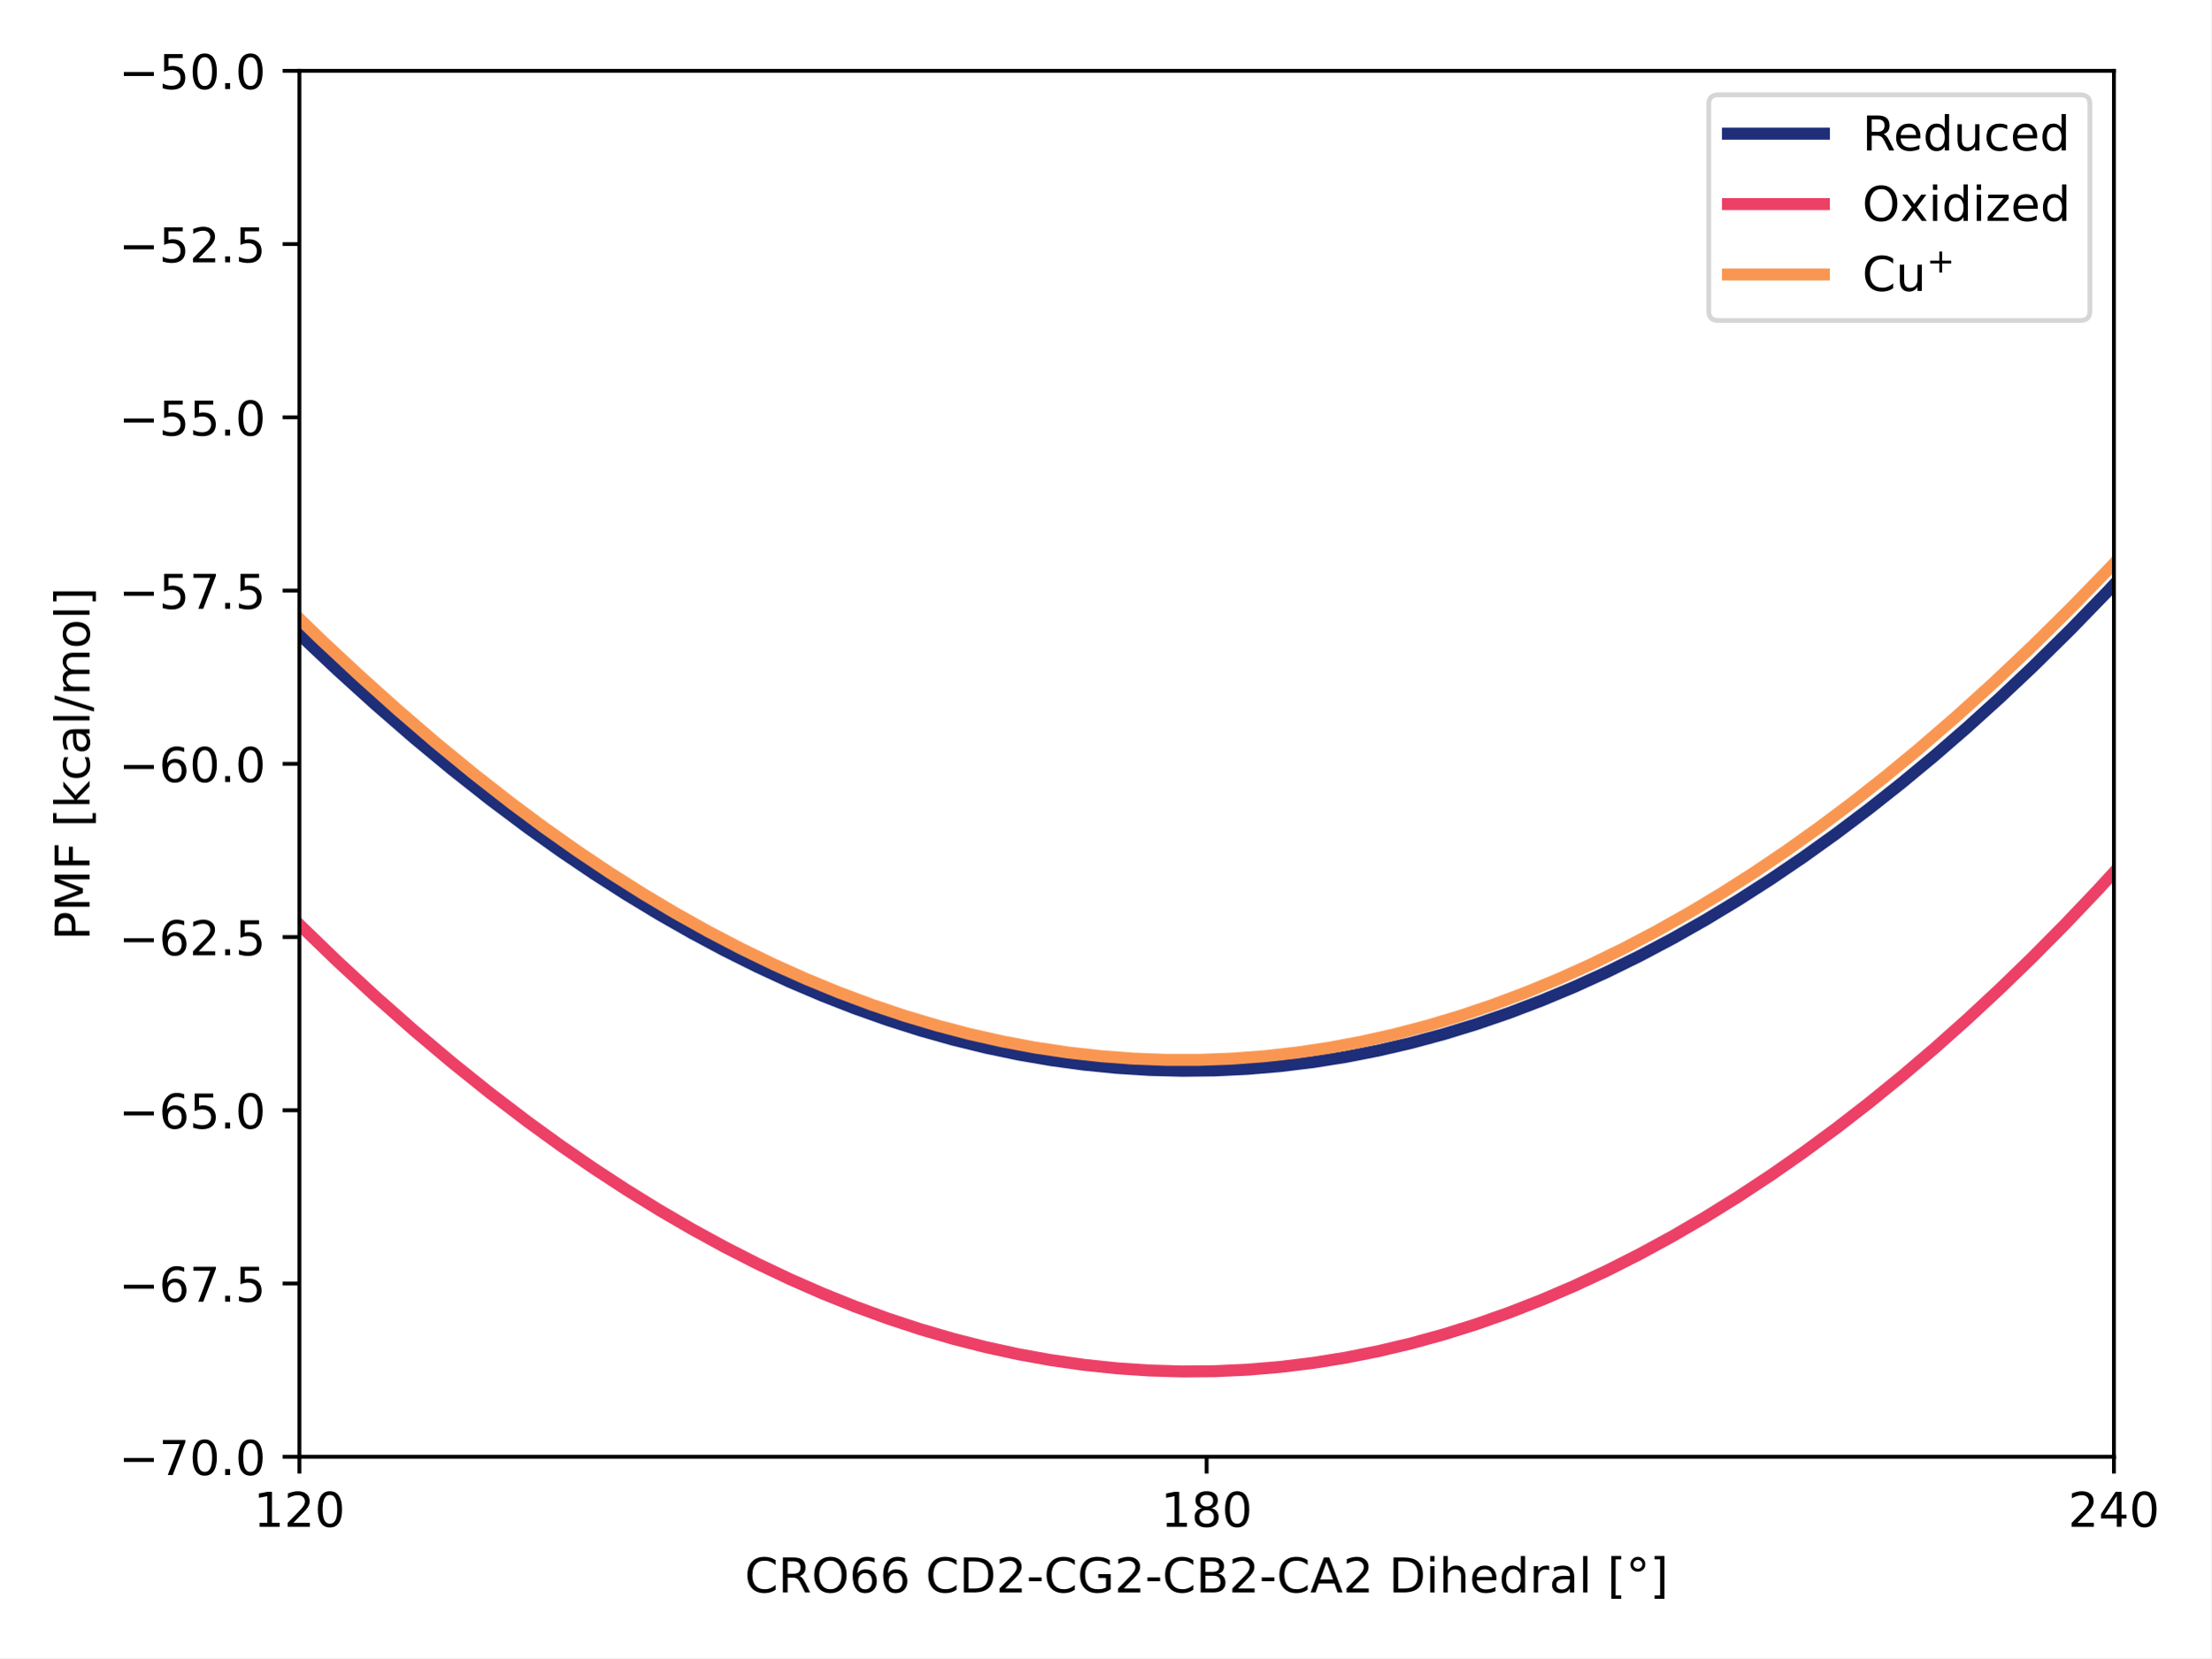
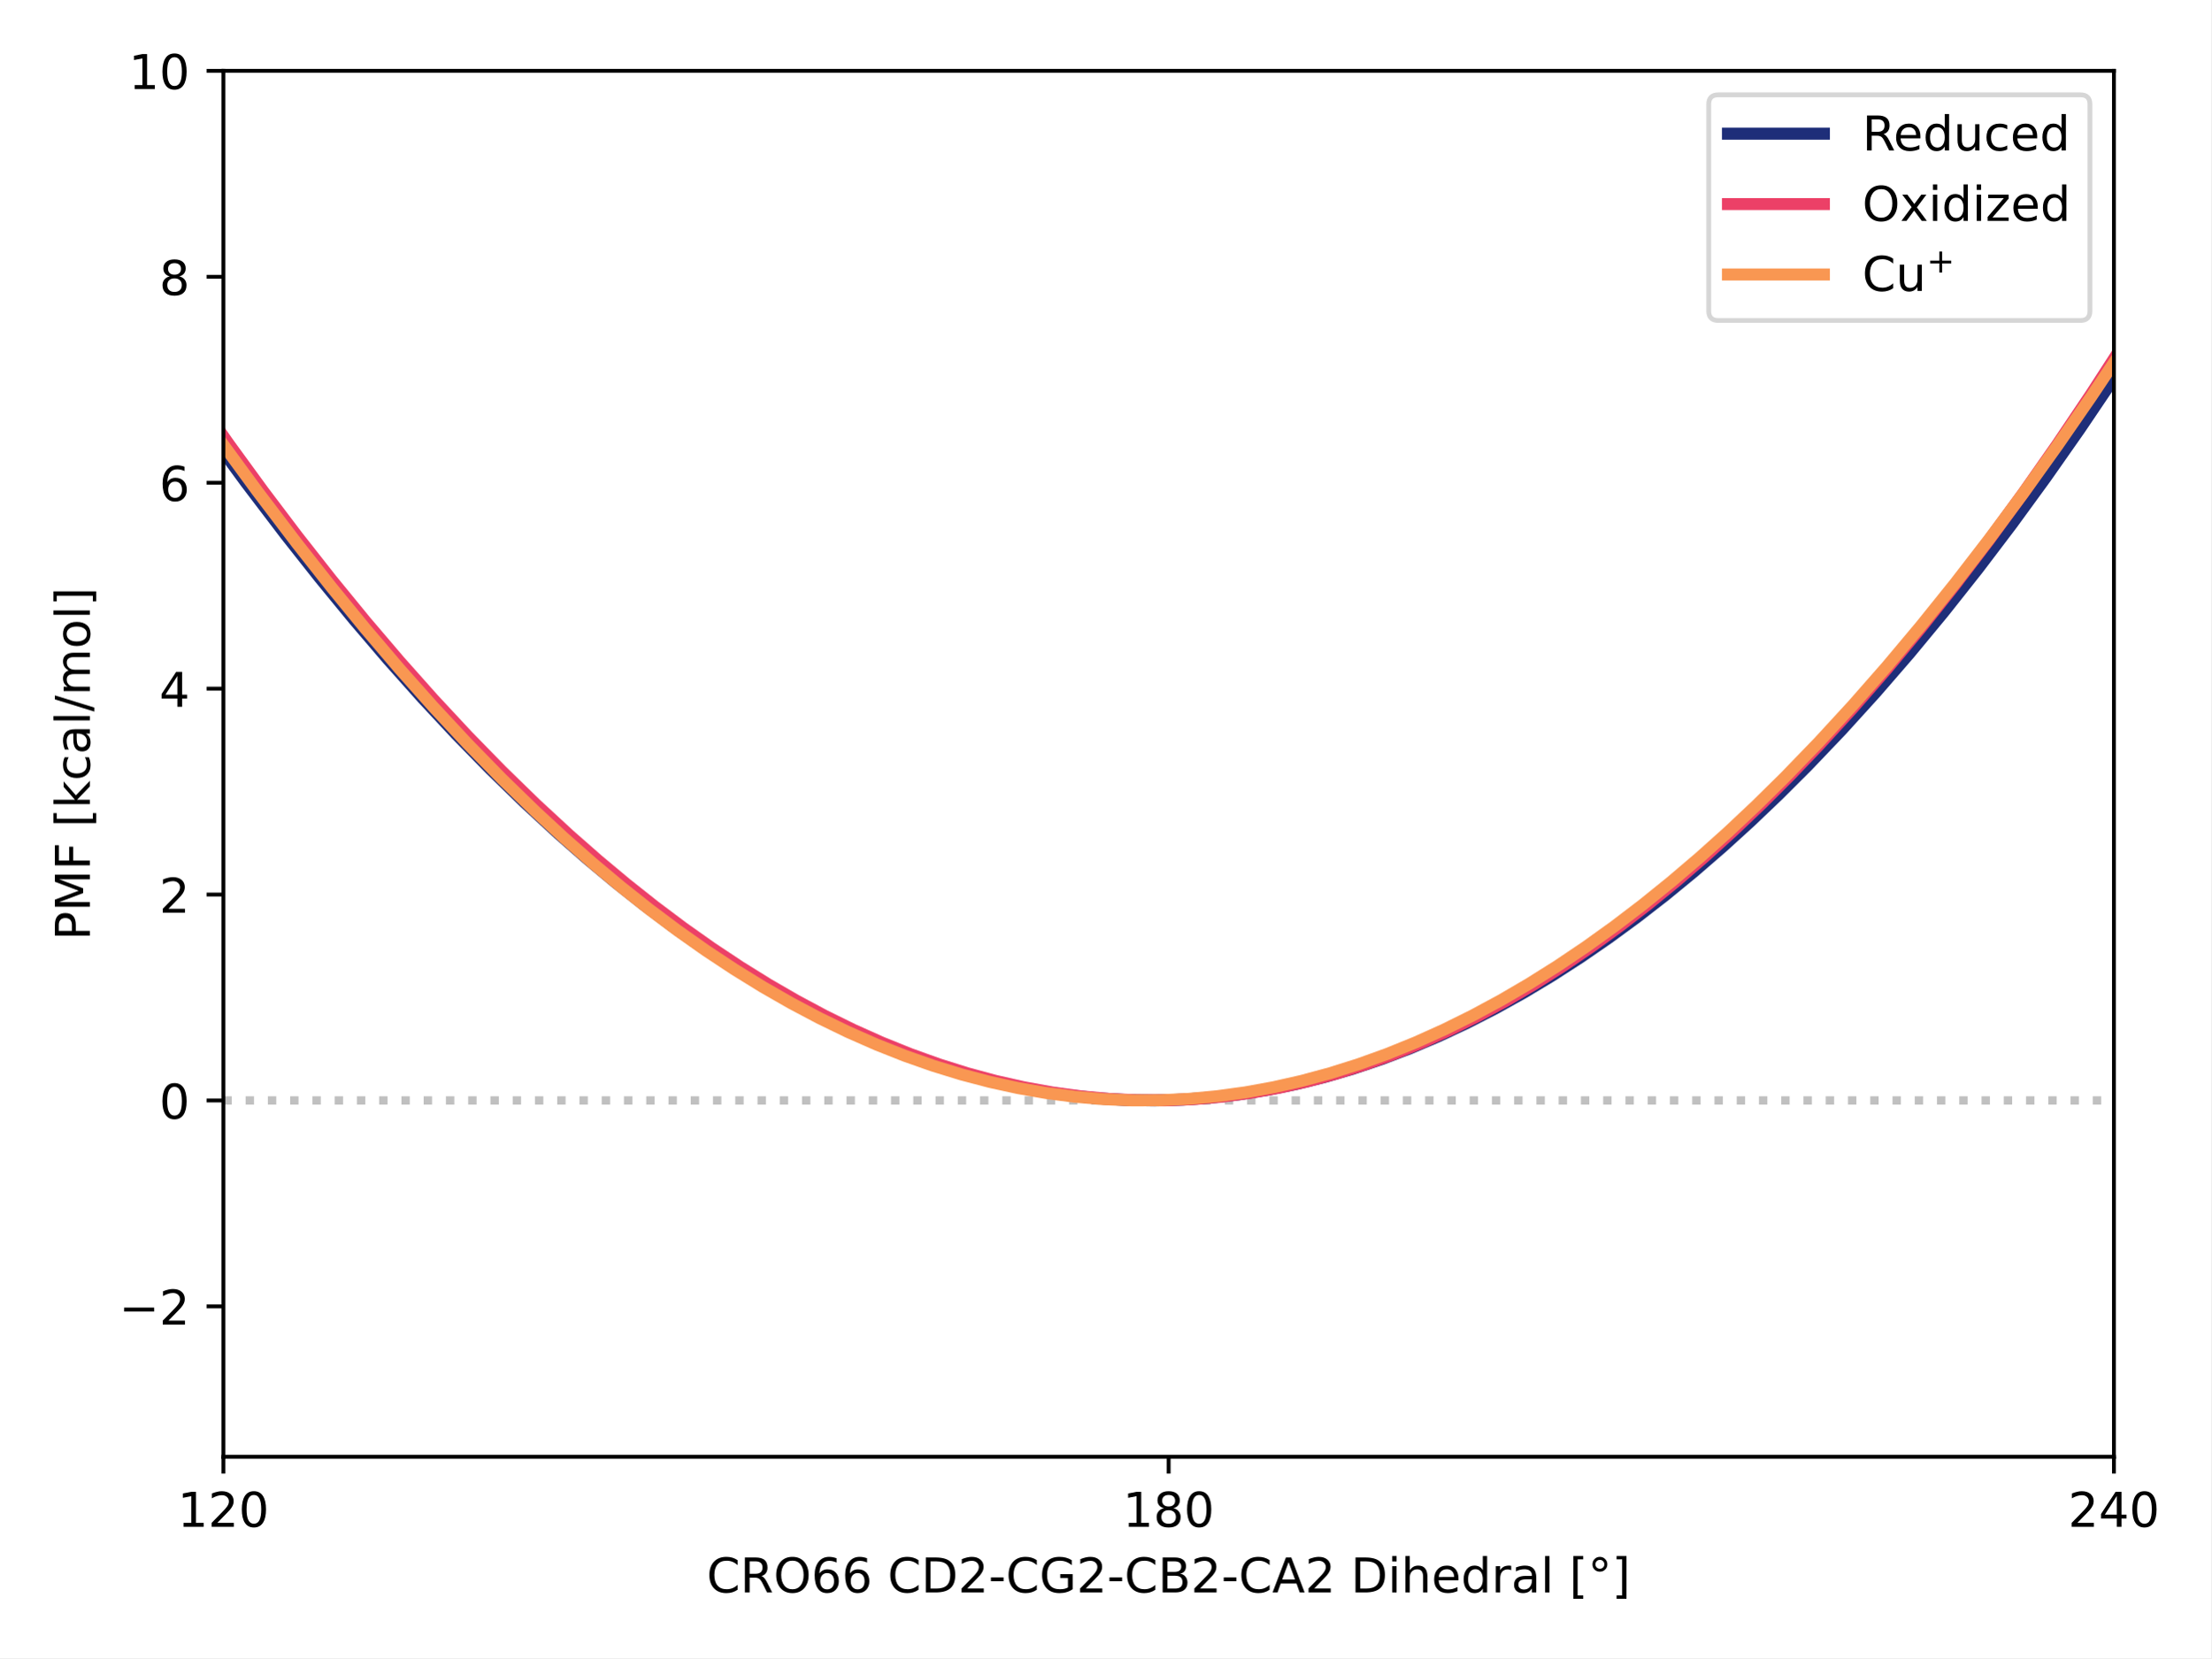
<svg xmlns="http://www.w3.org/2000/svg" xmlns:xlink="http://www.w3.org/1999/xlink" width="460.8pt" height="345.6pt" viewBox="0 0 460.8 345.6" version="1.1">
  <defs>
    <style type="text/css">*{stroke-linejoin: round; stroke-linecap: butt}</style>
  </defs>
  <g id="figure_1">
    <g id="patch_1">
      <path d="M 0 345.6  L 460.8 345.6  L 460.8 0  L 0 0  z " style="fill: #ffffff" />
    </g>
    <g id="axes_1">
      <g id="patch_2">
-         <path d="M 62.39 303.64  L 440.55 303.64  L 440.55 14.76  L 62.39 14.76  z " style="fill: #ffffff" />
+         <path d="M 46.55 303.64  L 440.55 303.64  L 440.55 14.76  L 46.55 14.76  z " style="fill: #ffffff" />
      </g>
      <g id="line2d_1">
-         <path clip-path="url(#pc864b06f9b)" style="fill: none; stroke-dasharray: 1.75,2.888; stroke-dashoffset: 0; stroke: #c0c0c0; stroke-width: 1.75" />
+         <path d="M 46.55 229.369  L 440.55 229.369  " clip-path="url(#p205fca876e)" style="fill: none; stroke-dasharray: 1.75,2.888; stroke-dashoffset: 0; stroke: #c0c0c0; stroke-width: 1.75" />
      </g>
      <g id="line2d_2">
-         <path d="M -1 63.471  L 7.88 74.029  L 16.965 84.497  L 26.05 94.655  L 35.135 104.514  L 44.22 114.068  L 53.305 123.305  L 62.39 132.204  L 70.339 139.695  L 78.289 146.898  L 86.238 153.801  L 94.187 160.396  L 102.137 166.675  L 110.086 172.634  L 116.9 177.484  L 123.713 182.094  L 130.527 186.463  L 137.341 190.59  L 144.154 194.473  L 150.968 198.112  L 157.782 201.507  L 164.595 204.657  L 171.409 207.561  L 178.223 210.219  L 185.036 212.631  L 191.85 214.796  L 198.664 216.714  L 205.478 218.384  L 212.291 219.806  L 219.105 220.98  L 225.919 221.905  L 232.732 222.581  L 239.546 223.007  L 246.36 223.183  L 253.173 223.109  L 259.987 222.785  L 266.801 222.209  L 273.615 221.382  L 280.428 220.304  L 287.242 218.973  L 294.056 217.391  L 300.869 215.555  L 307.683 213.467  L 314.497 211.127  L 321.31 208.533  L 328.124 205.686  L 334.938 202.585  L 341.751 199.232  L 348.565 195.624  L 355.379 191.762  L 362.193 187.647  L 369.006 183.277  L 375.82 178.652  L 382.634 173.772  L 389.447 168.636  L 396.261 163.244  L 403.075 157.595  L 409.888 151.687  L 416.702 145.521  L 423.516 139.093  L 431.465 131.264  L 439.414 123.077  L 447.364 114.529  L 455.313 105.618  L 461.8 98.074  L 461.8 98.074  " clip-path="url(#pc864b06f9b)" style="fill: none; stroke: #1e2e79; stroke-width: 2.5; stroke-linecap: square" />
+         <path d="M -1 22.941  L 7.505 36.533  L 16.97 51.235  L 26.436 65.489  L 34.718 77.577  L 43 89.287  L 51.283 100.596  L 59.565 111.484  L 66.664 120.468  L 73.763 129.12  L 80.862 137.433  L 87.961 145.401  L 95.061 153.02  L 102.16 160.285  L 109.259 167.194  L 116.358 173.745  L 122.274 178.93  L 128.19 183.864  L 134.106 188.546  L 140.021 192.977  L 145.937 197.155  L 151.853 201.08  L 157.769 204.752  L 163.685 208.17  L 169.601 211.334  L 175.517 214.244  L 181.433 216.899  L 187.349 219.299  L 193.265 221.444  L 199.181 223.333  L 205.097 224.965  L 211.012 226.342  L 216.928 227.462  L 222.844 228.324  L 228.76 228.929  L 234.676 229.277  L 240.592 229.366  L 246.508 229.197  L 252.424 228.769  L 258.34 228.082  L 264.256 227.136  L 270.172 225.931  L 276.088 224.465  L 282.003 222.74  L 287.919 220.754  L 293.835 218.508  L 299.751 216.001  L 305.667 213.234  L 311.583 210.205  L 317.499 206.915  L 323.415 203.364  L 329.331 199.551  L 335.247 195.477  L 341.163 191.141  L 347.079 186.543  L 352.994 181.683  L 358.91 176.561  L 364.826 171.176  L 370.742 165.529  L 376.658 159.619  L 383.757 152.178  L 390.856 144.357  L 397.955 136.155  L 405.055 127.569  L 412.154 118.6  L 419.253 109.244  L 426.352 99.5  L 433.451 89.367  L 440.55 78.842  L 447.649 67.922  L 454.748 56.607  L 461.8 44.971  L 461.8 44.971  " clip-path="url(#p205fca876e)" style="fill: none; stroke: #1e2e79; stroke-width: 2.5; stroke-linecap: square" />
      </g>
      <g id="line2d_3">
-         <path d="M -1 119.267  L 6.745 129.492  L 14.694 139.603  L 22.643 149.337  L 30.593 158.705  L 38.542 167.719  L 46.491 176.387  L 54.441 184.717  L 62.39 192.715  L 70.339 200.387  L 78.289 207.734  L 86.238 214.758  L 94.187 221.46  L 102.137 227.841  L 110.086 233.898  L 116.9 238.831  L 123.713 243.526  L 130.527 247.98  L 137.341 252.193  L 144.154 256.164  L 150.968 259.891  L 157.782 263.373  L 164.595 266.609  L 171.409 269.598  L 178.223 272.338  L 185.036 274.829  L 191.85 277.07  L 198.664 279.059  L 205.478 280.795  L 212.291 282.278  L 219.105 283.507  L 225.919 284.48  L 232.732 285.197  L 239.546 285.657  L 246.36 285.86  L 253.173 285.804  L 259.987 285.49  L 266.801 284.916  L 273.615 284.082  L 280.428 282.988  L 287.242 281.633  L 294.056 280.017  L 300.869 278.14  L 307.683 276.001  L 314.497 273.6  L 321.31 270.938  L 328.124 268.013  L 334.938 264.828  L 341.751 261.38  L 348.565 257.671  L 355.379 253.701  L 362.193 249.469  L 369.006 244.976  L 375.82 240.222  L 382.634 235.207  L 389.447 229.93  L 396.261 224.39  L 403.075 218.586  L 409.888 212.517  L 416.702 206.181  L 423.516 199.575  L 430.329 192.697  L 437.143 185.542  L 443.957 178.107  L 450.771 170.388  L 458.72 161.017  L 461.8 157.277  L 461.8 157.277  " clip-path="url(#pc864b06f9b)" style="fill: none; stroke: #ec4067; stroke-width: 2.5; stroke-linecap: square" />
+         <path d="M -1 15.843  L 5.139 26.51  L 12.238 38.474  L 19.337 50.049  L 26.436 61.244  L 33.535 72.067  L 40.634 82.524  L 47.733 92.62  L 54.832 102.36  L 61.931 111.746  L 69.03 120.78  L 76.13 129.462  L 83.229 137.793  L 90.328 145.771  L 97.427 153.397  L 104.526 160.668  L 111.625 167.584  L 118.724 174.143  L 124.64 179.334  L 130.556 184.275  L 136.472 188.966  L 142.388 193.403  L 148.304 197.588  L 154.22 201.518  L 160.136 205.194  L 166.052 208.613  L 171.967 211.774  L 177.883 214.678  L 183.799 217.323  L 189.715 219.707  L 195.631 221.831  L 201.547 223.694  L 207.463 225.294  L 213.379 226.63  L 219.295 227.703  L 225.211 228.512  L 231.127 229.055  L 237.042 229.332  L 242.958 229.344  L 248.874 229.088  L 254.79 228.565  L 260.706 227.774  L 266.622 226.714  L 272.538 225.387  L 278.454 223.79  L 284.37 221.924  L 290.286 219.788  L 296.202 217.383  L 302.118 214.707  L 308.033 211.762  L 313.949 208.547  L 319.865 205.061  L 325.781 201.305  L 331.697 197.28  L 337.613 192.984  L 343.529 188.419  L 349.445 183.583  L 355.361 178.479  L 361.277 173.105  L 367.193 167.461  L 373.109 161.548  L 379.024 155.365  L 386.124 147.589  L 393.223 139.423  L 400.322 130.865  L 407.421 121.914  L 414.52 112.566  L 421.619 102.818  L 428.718 92.666  L 435.817 82.104  L 442.916 71.127  L 450.015 59.729  L 457.115 47.903  L 461.8 39.859  L 461.8 39.859  " clip-path="url(#p205fca876e)" style="fill: none; stroke: #ec4067; stroke-width: 2.5; stroke-linecap: square" />
      </g>
      <g id="matplotlib.axis_1">
        <g id="xtick_1">
          <g id="line2d_4">
            <defs>
-               <path id="m2c29f597a1" d="M 0 0  L 0 3.5  " style="stroke: #000000; stroke-width: 0.8" />
-             </defs>
-             <g>
-               <use xlink:href="#m2c29f597a1" x="62.39" y="303.64" style="stroke: #000000; stroke-width: 0.8" />
+               <path id="mb0e6f9744f" d="M 0 0  L 0 3.5  " style="stroke: #000000; stroke-width: 0.8" />
+             </defs>
+             <g>
+               <use xlink:href="#mb0e6f9744f" x="46.55" y="303.64" style="stroke: #000000; stroke-width: 0.8" />
            </g>
          </g>
          <g id="text_1">
-             <g transform="translate(52.84625 318.2384) scale(0.1 -0.1)">
+             <g transform="translate(37.00625 318.2384) scale(0.1 -0.1)">
              <defs>
                <path id="DejaVuSans-31" d="M 794 531  L 1825 531  L 1825 4091  L 703 3866  L 703 4441  L 1819 4666  L 2450 4666  L 2450 531  L 3481 531  L 3481 0  L 794 0  L 794 531  z " transform="scale(0.015625)" />
                <path id="DejaVuSans-32" d="M 1228 531  L 3431 531  L 3431 0  L 469 0  L 469 531  Q 828 903 1448 1529  Q 2069 2156 2228 2338  Q 2531 2678 2651 2914  Q 2772 3150 2772 3378  Q 2772 3750 2511 3984  Q 2250 4219 1831 4219  Q 1534 4219 1204 4116  Q 875 4013 500 3803  L 500 4441  Q 881 4594 1212 4672  Q 1544 4750 1819 4750  Q 2544 4750 2975 4387  Q 3406 4025 3406 3419  Q 3406 3131 3298 2873  Q 3191 2616 2906 2266  Q 2828 2175 2409 1742  Q 1991 1309 1228 531  z " transform="scale(0.015625)" />
                <path id="DejaVuSans-30" d="M 2034 4250  Q 1547 4250 1301 3770  Q 1056 3291 1056 2328  Q 1056 1369 1301 889  Q 1547 409 2034 409  Q 2525 409 2770 889  Q 3016 1369 3016 2328  Q 3016 3291 2770 3770  Q 2525 4250 2034 4250  z M 2034 4750  Q 2819 4750 3233 4129  Q 3647 3509 3647 2328  Q 3647 1150 3233 529  Q 2819 -91 2034 -91  Q 1250 -91 836 529  Q 422 1150 422 2328  Q 422 3509 836 4129  Q 1250 4750 2034 4750  z " transform="scale(0.015625)" />
              </defs>
              <use xlink:href="#DejaVuSans-31" />
              <use xlink:href="#DejaVuSans-32" x="63.623" />
              <use xlink:href="#DejaVuSans-30" x="127.246" />
            </g>
          </g>
        </g>
        <g id="xtick_2">
          <g id="line2d_5">
            <g>
-               <use xlink:href="#m2c29f597a1" x="251.47" y="303.64" style="stroke: #000000; stroke-width: 0.8" />
+               <use xlink:href="#mb0e6f9744f" x="243.55" y="303.64" style="stroke: #000000; stroke-width: 0.8" />
            </g>
          </g>
          <g id="text_2">
-             <g transform="translate(241.9263 318.2384) scale(0.1 -0.1)">
+             <g transform="translate(234.0062 318.2384) scale(0.1 -0.1)">
              <defs>
                <path id="DejaVuSans-38" d="M 2034 2216  Q 1584 2216 1326 1975  Q 1069 1734 1069 1313  Q 1069 891 1326 650  Q 1584 409 2034 409  Q 2484 409 2743 651  Q 3003 894 3003 1313  Q 3003 1734 2745 1975  Q 2488 2216 2034 2216  z M 1403 2484  Q 997 2584 770 2862  Q 544 3141 544 3541  Q 544 4100 942 4425  Q 1341 4750 2034 4750  Q 2731 4750 3128 4425  Q 3525 4100 3525 3541  Q 3525 3141 3298 2862  Q 3072 2584 2669 2484  Q 3125 2378 3379 2068  Q 3634 1759 3634 1313  Q 3634 634 3220 271  Q 2806 -91 2034 -91  Q 1263 -91 848 271  Q 434 634 434 1313  Q 434 1759 690 2068  Q 947 2378 1403 2484  z M 1172 3481  Q 1172 3119 1398 2916  Q 1625 2713 2034 2713  Q 2441 2713 2670 2916  Q 2900 3119 2900 3481  Q 2900 3844 2670 4047  Q 2441 4250 2034 4250  Q 1625 4250 1398 4047  Q 1172 3844 1172 3481  z " transform="scale(0.015625)" />
              </defs>
              <use xlink:href="#DejaVuSans-31" />
              <use xlink:href="#DejaVuSans-38" x="63.623" />
              <use xlink:href="#DejaVuSans-30" x="127.246" />
            </g>
          </g>
        </g>
        <g id="xtick_3">
          <g id="line2d_6">
            <g>
-               <use xlink:href="#m2c29f597a1" x="440.55" y="303.64" style="stroke: #000000; stroke-width: 0.8" />
+               <use xlink:href="#mb0e6f9744f" x="440.55" y="303.64" style="stroke: #000000; stroke-width: 0.8" />
            </g>
          </g>
          <g id="text_3">
            <g transform="translate(431.0063 318.2384) scale(0.1 -0.1)">
              <defs>
                <path id="DejaVuSans-34" d="M 2419 4116  L 825 1625  L 2419 1625  L 2419 4116  z M 2253 4666  L 3047 4666  L 3047 1625  L 3713 1625  L 3713 1100  L 3047 1100  L 3047 0  L 2419 0  L 2419 1100  L 313 1100  L 313 1709  L 2253 4666  z " transform="scale(0.015625)" />
              </defs>
              <use xlink:href="#DejaVuSans-32" />
              <use xlink:href="#DejaVuSans-34" x="63.623" />
              <use xlink:href="#DejaVuSans-30" x="127.246" />
            </g>
          </g>
        </g>
        <g id="text_4">
-           <g transform="translate(155.1927 331.9166) scale(0.1 -0.1)">
+           <g transform="translate(147.2727 331.9166) scale(0.1 -0.1)">
            <defs>
              <path id="DejaVuSans-43" d="M 4122 4306  L 4122 3641  Q 3803 3938 3442 4084  Q 3081 4231 2675 4231  Q 1875 4231 1450 3742  Q 1025 3253 1025 2328  Q 1025 1406 1450 917  Q 1875 428 2675 428  Q 3081 428 3442 575  Q 3803 722 4122 1019  L 4122 359  Q 3791 134 3420 21  Q 3050 -91 2638 -91  Q 1578 -91 968 557  Q 359 1206 359 2328  Q 359 3453 968 4101  Q 1578 4750 2638 4750  Q 3056 4750 3426 4639  Q 3797 4528 4122 4306  z " transform="scale(0.015625)" />
              <path id="DejaVuSans-52" d="M 2841 2188  Q 3044 2119 3236 1894  Q 3428 1669 3622 1275  L 4263 0  L 3584 0  L 2988 1197  Q 2756 1666 2539 1819  Q 2322 1972 1947 1972  L 1259 1972  L 1259 0  L 628 0  L 628 4666  L 2053 4666  Q 2853 4666 3247 4331  Q 3641 3997 3641 3322  Q 3641 2881 3436 2590  Q 3231 2300 2841 2188  z M 1259 4147  L 1259 2491  L 2053 2491  Q 2509 2491 2742 2702  Q 2975 2913 2975 3322  Q 2975 3731 2742 3939  Q 2509 4147 2053 4147  L 1259 4147  z " transform="scale(0.015625)" />
              <path id="DejaVuSans-4f" d="M 2522 4238  Q 1834 4238 1429 3725  Q 1025 3213 1025 2328  Q 1025 1447 1429 934  Q 1834 422 2522 422  Q 3209 422 3611 934  Q 4013 1447 4013 2328  Q 4013 3213 3611 3725  Q 3209 4238 2522 4238  z M 2522 4750  Q 3503 4750 4090 4092  Q 4678 3434 4678 2328  Q 4678 1225 4090 567  Q 3503 -91 2522 -91  Q 1538 -91 948 565  Q 359 1222 359 2328  Q 359 3434 948 4092  Q 1538 4750 2522 4750  z " transform="scale(0.015625)" />
              <path id="DejaVuSans-36" d="M 2113 2584  Q 1688 2584 1439 2293  Q 1191 2003 1191 1497  Q 1191 994 1439 701  Q 1688 409 2113 409  Q 2538 409 2786 701  Q 3034 994 3034 1497  Q 3034 2003 2786 2293  Q 2538 2584 2113 2584  z M 3366 4563  L 3366 3988  Q 3128 4100 2886 4159  Q 2644 4219 2406 4219  Q 1781 4219 1451 3797  Q 1122 3375 1075 2522  Q 1259 2794 1537 2939  Q 1816 3084 2150 3084  Q 2853 3084 3261 2657  Q 3669 2231 3669 1497  Q 3669 778 3244 343  Q 2819 -91 2113 -91  Q 1303 -91 875 529  Q 447 1150 447 2328  Q 447 3434 972 4092  Q 1497 4750 2381 4750  Q 2619 4750 2861 4703  Q 3103 4656 3366 4563  z " transform="scale(0.015625)" />
              <path id="DejaVuSans-20" transform="scale(0.015625)" />
              <path id="DejaVuSans-44" d="M 1259 4147  L 1259 519  L 2022 519  Q 2988 519 3436 956  Q 3884 1394 3884 2338  Q 3884 3275 3436 3711  Q 2988 4147 2022 4147  L 1259 4147  z M 628 4666  L 1925 4666  Q 3281 4666 3915 4102  Q 4550 3538 4550 2338  Q 4550 1131 3912 565  Q 3275 0 1925 0  L 628 0  L 628 4666  z " transform="scale(0.015625)" />
              <path id="DejaVuSans-2d" d="M 313 2009  L 1997 2009  L 1997 1497  L 313 1497  L 313 2009  z " transform="scale(0.015625)" />
              <path id="DejaVuSans-47" d="M 3809 666  L 3809 1919  L 2778 1919  L 2778 2438  L 4434 2438  L 4434 434  Q 4069 175 3628 42  Q 3188 -91 2688 -91  Q 1594 -91 976 548  Q 359 1188 359 2328  Q 359 3472 976 4111  Q 1594 4750 2688 4750  Q 3144 4750 3555 4637  Q 3966 4525 4313 4306  L 4313 3634  Q 3963 3931 3569 4081  Q 3175 4231 2741 4231  Q 1884 4231 1454 3753  Q 1025 3275 1025 2328  Q 1025 1384 1454 906  Q 1884 428 2741 428  Q 3075 428 3337 486  Q 3600 544 3809 666  z " transform="scale(0.015625)" />
              <path id="DejaVuSans-42" d="M 1259 2228  L 1259 519  L 2272 519  Q 2781 519 3026 730  Q 3272 941 3272 1375  Q 3272 1813 3026 2020  Q 2781 2228 2272 2228  L 1259 2228  z M 1259 4147  L 1259 2741  L 2194 2741  Q 2656 2741 2882 2914  Q 3109 3088 3109 3444  Q 3109 3797 2882 3972  Q 2656 4147 2194 4147  L 1259 4147  z M 628 4666  L 2241 4666  Q 2963 4666 3353 4366  Q 3744 4066 3744 3513  Q 3744 3084 3544 2831  Q 3344 2578 2956 2516  Q 3422 2416 3680 2098  Q 3938 1781 3938 1306  Q 3938 681 3513 340  Q 3088 0 2303 0  L 628 0  L 628 4666  z " transform="scale(0.015625)" />
              <path id="DejaVuSans-41" d="M 2188 4044  L 1331 1722  L 3047 1722  L 2188 4044  z M 1831 4666  L 2547 4666  L 4325 0  L 3669 0  L 3244 1197  L 1141 1197  L 716 0  L 50 0  L 1831 4666  z " transform="scale(0.015625)" />
              <path id="DejaVuSans-69" d="M 603 3500  L 1178 3500  L 1178 0  L 603 0  L 603 3500  z M 603 4863  L 1178 4863  L 1178 4134  L 603 4134  L 603 4863  z " transform="scale(0.015625)" />
              <path id="DejaVuSans-68" d="M 3513 2113  L 3513 0  L 2938 0  L 2938 2094  Q 2938 2591 2744 2837  Q 2550 3084 2163 3084  Q 1697 3084 1428 2787  Q 1159 2491 1159 1978  L 1159 0  L 581 0  L 581 4863  L 1159 4863  L 1159 2956  Q 1366 3272 1645 3428  Q 1925 3584 2291 3584  Q 2894 3584 3203 3211  Q 3513 2838 3513 2113  z " transform="scale(0.015625)" />
              <path id="DejaVuSans-65" d="M 3597 1894  L 3597 1613  L 953 1613  Q 991 1019 1311 708  Q 1631 397 2203 397  Q 2534 397 2845 478  Q 3156 559 3463 722  L 3463 178  Q 3153 47 2828 -22  Q 2503 -91 2169 -91  Q 1331 -91 842 396  Q 353 884 353 1716  Q 353 2575 817 3079  Q 1281 3584 2069 3584  Q 2775 3584 3186 3129  Q 3597 2675 3597 1894  z M 3022 2063  Q 3016 2534 2758 2815  Q 2500 3097 2075 3097  Q 1594 3097 1305 2825  Q 1016 2553 972 2059  L 3022 2063  z " transform="scale(0.015625)" />
              <path id="DejaVuSans-64" d="M 2906 2969  L 2906 4863  L 3481 4863  L 3481 0  L 2906 0  L 2906 525  Q 2725 213 2448 61  Q 2172 -91 1784 -91  Q 1150 -91 751 415  Q 353 922 353 1747  Q 353 2572 751 3078  Q 1150 3584 1784 3584  Q 2172 3584 2448 3432  Q 2725 3281 2906 2969  z M 947 1747  Q 947 1113 1208 752  Q 1469 391 1925 391  Q 2381 391 2643 752  Q 2906 1113 2906 1747  Q 2906 2381 2643 2742  Q 2381 3103 1925 3103  Q 1469 3103 1208 2742  Q 947 2381 947 1747  z " transform="scale(0.015625)" />
              <path id="DejaVuSans-72" d="M 2631 2963  Q 2534 3019 2420 3045  Q 2306 3072 2169 3072  Q 1681 3072 1420 2755  Q 1159 2438 1159 1844  L 1159 0  L 581 0  L 581 3500  L 1159 3500  L 1159 2956  Q 1341 3275 1631 3429  Q 1922 3584 2338 3584  Q 2397 3584 2469 3576  Q 2541 3569 2628 3553  L 2631 2963  z " transform="scale(0.015625)" />
              <path id="DejaVuSans-61" d="M 2194 1759  Q 1497 1759 1228 1600  Q 959 1441 959 1056  Q 959 750 1161 570  Q 1363 391 1709 391  Q 2188 391 2477 730  Q 2766 1069 2766 1631  L 2766 1759  L 2194 1759  z M 3341 1997  L 3341 0  L 2766 0  L 2766 531  Q 2569 213 2275 61  Q 1981 -91 1556 -91  Q 1019 -91 701 211  Q 384 513 384 1019  Q 384 1609 779 1909  Q 1175 2209 1959 2209  L 2766 2209  L 2766 2266  Q 2766 2663 2505 2880  Q 2244 3097 1772 3097  Q 1472 3097 1187 3025  Q 903 2953 641 2809  L 641 3341  Q 956 3463 1253 3523  Q 1550 3584 1831 3584  Q 2591 3584 2966 3190  Q 3341 2797 3341 1997  z " transform="scale(0.015625)" />
              <path id="DejaVuSans-6c" d="M 603 4863  L 1178 4863  L 1178 0  L 603 0  L 603 4863  z " transform="scale(0.015625)" />
              <path id="DejaVuSans-5b" d="M 550 4863  L 1875 4863  L 1875 4416  L 1125 4416  L 1125 -397  L 1875 -397  L 1875 -844  L 550 -844  L 550 4863  z " transform="scale(0.015625)" />
              <path id="DejaVuSans-b0" d="M 1600 4347  Q 1350 4347 1178 4173  Q 1006 4000 1006 3750  Q 1006 3503 1178 3333  Q 1350 3163 1600 3163  Q 1850 3163 2022 3333  Q 2194 3503 2194 3750  Q 2194 3997 2020 4172  Q 1847 4347 1600 4347  z M 1600 4750  Q 1800 4750 1984 4673  Q 2169 4597 2303 4453  Q 2447 4313 2519 4134  Q 2591 3956 2591 3750  Q 2591 3338 2302 3052  Q 2013 2766 1594 2766  Q 1172 2766 890 3047  Q 609 3328 609 3750  Q 609 4169 896 4459  Q 1184 4750 1600 4750  z " transform="scale(0.015625)" />
              <path id="DejaVuSans-5d" d="M 1947 4863  L 1947 -844  L 622 -844  L 622 -397  L 1369 -397  L 1369 4416  L 622 4416  L 622 4863  L 1947 4863  z " transform="scale(0.015625)" />
            </defs>
            <use xlink:href="#DejaVuSans-43" />
            <use xlink:href="#DejaVuSans-52" x="69.824" />
            <use xlink:href="#DejaVuSans-4f" x="139.307" />
            <use xlink:href="#DejaVuSans-36" x="218.018" />
            <use xlink:href="#DejaVuSans-36" x="281.641" />
            <use xlink:href="#DejaVuSans-20" x="345.264" />
            <use xlink:href="#DejaVuSans-43" x="377.051" />
            <use xlink:href="#DejaVuSans-44" x="446.875" />
            <use xlink:href="#DejaVuSans-32" x="523.877" />
            <use xlink:href="#DejaVuSans-2d" x="587.5" />
            <use xlink:href="#DejaVuSans-43" x="623.584" />
            <use xlink:href="#DejaVuSans-47" x="693.408" />
            <use xlink:href="#DejaVuSans-32" x="770.898" />
            <use xlink:href="#DejaVuSans-2d" x="834.521" />
            <use xlink:href="#DejaVuSans-43" x="870.605" />
            <use xlink:href="#DejaVuSans-42" x="940.43" />
            <use xlink:href="#DejaVuSans-32" x="1009.033" />
            <use xlink:href="#DejaVuSans-2d" x="1072.656" />
            <use xlink:href="#DejaVuSans-43" x="1108.74" />
            <use xlink:href="#DejaVuSans-41" x="1178.564" />
            <use xlink:href="#DejaVuSans-32" x="1246.973" />
            <use xlink:href="#DejaVuSans-20" x="1310.596" />
            <use xlink:href="#DejaVuSans-44" x="1342.383" />
            <use xlink:href="#DejaVuSans-69" x="1419.385" />
            <use xlink:href="#DejaVuSans-68" x="1447.168" />
            <use xlink:href="#DejaVuSans-65" x="1510.547" />
            <use xlink:href="#DejaVuSans-64" x="1572.07" />
            <use xlink:href="#DejaVuSans-72" x="1635.547" />
            <use xlink:href="#DejaVuSans-61" x="1676.66" />
            <use xlink:href="#DejaVuSans-6c" x="1737.939" />
            <use xlink:href="#DejaVuSans-20" x="1765.723" />
            <use xlink:href="#DejaVuSans-5b" x="1797.51" />
            <use xlink:href="#DejaVuSans-b0" x="1836.523" />
            <use xlink:href="#DejaVuSans-5d" x="1886.523" />
          </g>
        </g>
      </g>
      <g id="matplotlib.axis_2">
        <g id="ytick_1">
          <g id="line2d_7">
            <defs>
-               <path id="mb710324f8a" d="M 0 0  L -3.5 0  " style="stroke: #000000; stroke-width: 0.8" />
-             </defs>
-             <g>
-               <use xlink:href="#mb710324f8a" x="62.39" y="303.64" style="stroke: #000000; stroke-width: 0.8" />
+               <path id="mc96451cac6" d="M 0 0  L -3.5 0  " style="stroke: #000000; stroke-width: 0.8" />
+             </defs>
+             <g>
+               <use xlink:href="#mc96451cac6" x="46.55" y="272.291" style="stroke: #000000; stroke-width: 0.8" />
            </g>
          </g>
          <g id="text_5">
-             <g transform="translate(24.74469 307.4392) scale(0.1 -0.1)">
+             <g transform="translate(24.80781 276.0898) scale(0.1 -0.1)">
              <defs>
                <path id="DejaVuSans-2212" d="M 678 2272  L 4684 2272  L 4684 1741  L 678 1741  L 678 2272  z " transform="scale(0.015625)" />
-                 <path id="DejaVuSans-37" d="M 525 4666  L 3525 4666  L 3525 4397  L 1831 0  L 1172 0  L 2766 4134  L 525 4134  L 525 4666  z " transform="scale(0.015625)" />
-                 <path id="DejaVuSans-2e" d="M 684 794  L 1344 794  L 1344 0  L 684 0  L 684 794  z " transform="scale(0.015625)" />
              </defs>
              <use xlink:href="#DejaVuSans-2212" />
-               <use xlink:href="#DejaVuSans-37" x="83.789" />
-               <use xlink:href="#DejaVuSans-30" x="147.412" />
-               <use xlink:href="#DejaVuSans-2e" x="211.035" />
-               <use xlink:href="#DejaVuSans-30" x="242.822" />
+               <use xlink:href="#DejaVuSans-32" x="83.789" />
            </g>
          </g>
        </g>
        <g id="ytick_2">
          <g id="line2d_8">
            <g>
-               <use xlink:href="#mb710324f8a" x="62.39" y="267.53" style="stroke: #000000; stroke-width: 0.8" />
+               <use xlink:href="#mc96451cac6" x="46.55" y="229.369" style="stroke: #000000; stroke-width: 0.8" />
            </g>
          </g>
          <g id="text_6">
-             <g transform="translate(24.74469 271.3292) scale(0.1 -0.1)">
-               <defs>
-                 <path id="DejaVuSans-35" d="M 691 4666  L 3169 4666  L 3169 4134  L 1269 4134  L 1269 2991  Q 1406 3038 1543 3061  Q 1681 3084 1819 3084  Q 2600 3084 3056 2656  Q 3513 2228 3513 1497  Q 3513 744 3044 326  Q 2575 -91 1722 -91  Q 1428 -91 1123 -41  Q 819 9 494 109  L 494 744  Q 775 591 1075 516  Q 1375 441 1709 441  Q 2250 441 2565 725  Q 2881 1009 2881 1497  Q 2881 1984 2565 2268  Q 2250 2553 1709 2553  Q 1456 2553 1204 2497  Q 953 2441 691 2322  L 691 4666  z " transform="scale(0.015625)" />
-               </defs>
-               <use xlink:href="#DejaVuSans-2212" />
-               <use xlink:href="#DejaVuSans-36" x="83.789" />
-               <use xlink:href="#DejaVuSans-37" x="147.412" />
-               <use xlink:href="#DejaVuSans-2e" x="211.035" />
-               <use xlink:href="#DejaVuSans-35" x="242.822" />
+             <g transform="translate(33.1875 233.1681) scale(0.1 -0.1)">
+               <use xlink:href="#DejaVuSans-30" />
            </g>
          </g>
        </g>
        <g id="ytick_3">
          <g id="line2d_9">
            <g>
-               <use xlink:href="#mb710324f8a" x="62.39" y="231.42" style="stroke: #000000; stroke-width: 0.8" />
+               <use xlink:href="#mc96451cac6" x="46.55" y="186.447" style="stroke: #000000; stroke-width: 0.8" />
            </g>
          </g>
          <g id="text_7">
-             <g transform="translate(24.74469 235.2192) scale(0.1 -0.1)">
-               <use xlink:href="#DejaVuSans-2212" />
-               <use xlink:href="#DejaVuSans-36" x="83.789" />
-               <use xlink:href="#DejaVuSans-35" x="147.412" />
-               <use xlink:href="#DejaVuSans-2e" x="211.035" />
-               <use xlink:href="#DejaVuSans-30" x="242.822" />
+             <g transform="translate(33.1875 190.2463) scale(0.1 -0.1)">
+               <use xlink:href="#DejaVuSans-32" />
            </g>
          </g>
        </g>
        <g id="ytick_4">
          <g id="line2d_10">
            <g>
-               <use xlink:href="#mb710324f8a" x="62.39" y="195.31" style="stroke: #000000; stroke-width: 0.8" />
+               <use xlink:href="#mc96451cac6" x="46.55" y="143.525" style="stroke: #000000; stroke-width: 0.8" />
            </g>
          </g>
          <g id="text_8">
-             <g transform="translate(24.74469 199.1092) scale(0.1 -0.1)">
-               <use xlink:href="#DejaVuSans-2212" />
-               <use xlink:href="#DejaVuSans-36" x="83.789" />
-               <use xlink:href="#DejaVuSans-32" x="147.412" />
-               <use xlink:href="#DejaVuSans-2e" x="211.035" />
-               <use xlink:href="#DejaVuSans-35" x="242.822" />
+             <g transform="translate(33.1875 147.3245) scale(0.1 -0.1)">
+               <use xlink:href="#DejaVuSans-34" />
            </g>
          </g>
        </g>
        <g id="ytick_5">
          <g id="line2d_11">
            <g>
-               <use xlink:href="#mb710324f8a" x="62.39" y="159.2" style="stroke: #000000; stroke-width: 0.8" />
+               <use xlink:href="#mc96451cac6" x="46.55" y="100.604" style="stroke: #000000; stroke-width: 0.8" />
            </g>
          </g>
          <g id="text_9">
-             <g transform="translate(24.74469 162.9992) scale(0.1 -0.1)">
-               <use xlink:href="#DejaVuSans-2212" />
-               <use xlink:href="#DejaVuSans-36" x="83.789" />
-               <use xlink:href="#DejaVuSans-30" x="147.412" />
-               <use xlink:href="#DejaVuSans-2e" x="211.035" />
-               <use xlink:href="#DejaVuSans-30" x="242.822" />
+             <g transform="translate(33.1875 104.4028) scale(0.1 -0.1)">
+               <use xlink:href="#DejaVuSans-36" />
            </g>
          </g>
        </g>
        <g id="ytick_6">
          <g id="line2d_12">
            <g>
-               <use xlink:href="#mb710324f8a" x="62.39" y="123.09" style="stroke: #000000; stroke-width: 0.8" />
+               <use xlink:href="#mc96451cac6" x="46.55" y="57.682" style="stroke: #000000; stroke-width: 0.8" />
            </g>
          </g>
          <g id="text_10">
-             <g transform="translate(24.74469 126.8892) scale(0.1 -0.1)">
-               <use xlink:href="#DejaVuSans-2212" />
-               <use xlink:href="#DejaVuSans-35" x="83.789" />
-               <use xlink:href="#DejaVuSans-37" x="147.412" />
-               <use xlink:href="#DejaVuSans-2e" x="211.035" />
-               <use xlink:href="#DejaVuSans-35" x="242.822" />
+             <g transform="translate(33.1875 61.48099) scale(0.1 -0.1)">
+               <use xlink:href="#DejaVuSans-38" />
            </g>
          </g>
        </g>
        <g id="ytick_7">
          <g id="line2d_13">
            <g>
-               <use xlink:href="#mb710324f8a" x="62.39" y="86.98" style="stroke: #000000; stroke-width: 0.8" />
+               <use xlink:href="#mc96451cac6" x="46.55" y="14.76" style="stroke: #000000; stroke-width: 0.8" />
            </g>
          </g>
          <g id="text_11">
-             <g transform="translate(24.74469 90.77922) scale(0.1 -0.1)">
-               <use xlink:href="#DejaVuSans-2212" />
-               <use xlink:href="#DejaVuSans-35" x="83.789" />
-               <use xlink:href="#DejaVuSans-35" x="147.412" />
-               <use xlink:href="#DejaVuSans-2e" x="211.035" />
-               <use xlink:href="#DejaVuSans-30" x="242.822" />
-             </g>
-           </g>
-         </g>
-         <g id="ytick_8">
-           <g id="line2d_14">
-             <g>
-               <use xlink:href="#mb710324f8a" x="62.39" y="50.87" style="stroke: #000000; stroke-width: 0.8" />
-             </g>
-           </g>
-           <g id="text_12">
-             <g transform="translate(24.74469 54.66922) scale(0.1 -0.1)">
-               <use xlink:href="#DejaVuSans-2212" />
-               <use xlink:href="#DejaVuSans-35" x="83.789" />
-               <use xlink:href="#DejaVuSans-32" x="147.412" />
-               <use xlink:href="#DejaVuSans-2e" x="211.035" />
-               <use xlink:href="#DejaVuSans-35" x="242.822" />
-             </g>
-           </g>
-         </g>
-         <g id="ytick_9">
-           <g id="line2d_15">
-             <g>
-               <use xlink:href="#mb710324f8a" x="62.39" y="14.76" style="stroke: #000000; stroke-width: 0.8" />
-             </g>
-           </g>
-           <g id="text_13">
-             <g transform="translate(24.74469 18.55922) scale(0.1 -0.1)">
-               <use xlink:href="#DejaVuSans-2212" />
-               <use xlink:href="#DejaVuSans-35" x="83.789" />
-               <use xlink:href="#DejaVuSans-30" x="147.412" />
-               <use xlink:href="#DejaVuSans-2e" x="211.035" />
-               <use xlink:href="#DejaVuSans-30" x="242.822" />
-             </g>
-           </g>
-         </g>
-         <g id="text_14">
-           <g transform="translate(18.665 195.9961) rotate(-90) scale(0.1 -0.1)">
+             <g transform="translate(26.825 18.55922) scale(0.1 -0.1)">
+               <use xlink:href="#DejaVuSans-31" />
+               <use xlink:href="#DejaVuSans-30" x="63.623" />
+             </g>
+           </g>
+         </g>
+         <g id="text_12">
+           <g transform="translate(18.72812 195.9961) rotate(-90) scale(0.1 -0.1)">
            <defs>
              <path id="DejaVuSans-50" d="M 1259 4147  L 1259 2394  L 2053 2394  Q 2494 2394 2734 2622  Q 2975 2850 2975 3272  Q 2975 3691 2734 3919  Q 2494 4147 2053 4147  L 1259 4147  z M 628 4666  L 2053 4666  Q 2838 4666 3239 4311  Q 3641 3956 3641 3272  Q 3641 2581 3239 2228  Q 2838 1875 2053 1875  L 1259 1875  L 1259 0  L 628 0  L 628 4666  z " transform="scale(0.015625)" />
              <path id="DejaVuSans-4d" d="M 628 4666  L 1569 4666  L 2759 1491  L 3956 4666  L 4897 4666  L 4897 0  L 4281 0  L 4281 4097  L 3078 897  L 2444 897  L 1241 4097  L 1241 0  L 628 0  L 628 4666  z " transform="scale(0.015625)" />
              <path id="DejaVuSans-46" d="M 628 4666  L 3309 4666  L 3309 4134  L 1259 4134  L 1259 2759  L 3109 2759  L 3109 2228  L 1259 2228  L 1259 0  L 628 0  L 628 4666  z " transform="scale(0.015625)" />
              <path id="DejaVuSans-6b" d="M 581 4863  L 1159 4863  L 1159 1991  L 2875 3500  L 3609 3500  L 1753 1863  L 3688 0  L 2938 0  L 1159 1709  L 1159 0  L 581 0  L 581 4863  z " transform="scale(0.015625)" />
              <path id="DejaVuSans-63" d="M 3122 3366  L 3122 2828  Q 2878 2963 2633 3030  Q 2388 3097 2138 3097  Q 1578 3097 1268 2742  Q 959 2388 959 1747  Q 959 1106 1268 751  Q 1578 397 2138 397  Q 2388 397 2633 464  Q 2878 531 3122 666  L 3122 134  Q 2881 22 2623 -34  Q 2366 -91 2075 -91  Q 1284 -91 818 406  Q 353 903 353 1747  Q 353 2603 823 3093  Q 1294 3584 2113 3584  Q 2378 3584 2631 3529  Q 2884 3475 3122 3366  z " transform="scale(0.015625)" />
              <path id="DejaVuSans-2f" d="M 1625 4666  L 2156 4666  L 531 -594  L 0 -594  L 1625 4666  z " transform="scale(0.015625)" />
              <path id="DejaVuSans-6d" d="M 3328 2828  Q 3544 3216 3844 3400  Q 4144 3584 4550 3584  Q 5097 3584 5394 3201  Q 5691 2819 5691 2113  L 5691 0  L 5113 0  L 5113 2094  Q 5113 2597 4934 2840  Q 4756 3084 4391 3084  Q 3944 3084 3684 2787  Q 3425 2491 3425 1978  L 3425 0  L 2847 0  L 2847 2094  Q 2847 2600 2669 2842  Q 2491 3084 2119 3084  Q 1678 3084 1418 2786  Q 1159 2488 1159 1978  L 1159 0  L 581 0  L 581 3500  L 1159 3500  L 1159 2956  Q 1356 3278 1631 3431  Q 1906 3584 2284 3584  Q 2666 3584 2933 3390  Q 3200 3197 3328 2828  z " transform="scale(0.015625)" />
              <path id="DejaVuSans-6f" d="M 1959 3097  Q 1497 3097 1228 2736  Q 959 2375 959 1747  Q 959 1119 1226 758  Q 1494 397 1959 397  Q 2419 397 2687 759  Q 2956 1122 2956 1747  Q 2956 2369 2687 2733  Q 2419 3097 1959 3097  z M 1959 3584  Q 2709 3584 3137 3096  Q 3566 2609 3566 1747  Q 3566 888 3137 398  Q 2709 -91 1959 -91  Q 1206 -91 779 398  Q 353 888 353 1747  Q 353 2609 779 3096  Q 1206 3584 1959 3584  z " transform="scale(0.015625)" />
            </defs>
            <use xlink:href="#DejaVuSans-50" />
            <use xlink:href="#DejaVuSans-4d" x="60.303" />
            <use xlink:href="#DejaVuSans-46" x="146.582" />
            <use xlink:href="#DejaVuSans-20" x="204.102" />
            <use xlink:href="#DejaVuSans-5b" x="235.889" />
            <use xlink:href="#DejaVuSans-6b" x="274.902" />
            <use xlink:href="#DejaVuSans-63" x="332.812" />
            <use xlink:href="#DejaVuSans-61" x="387.793" />
            <use xlink:href="#DejaVuSans-6c" x="449.072" />
            <use xlink:href="#DejaVuSans-2f" x="476.855" />
            <use xlink:href="#DejaVuSans-6d" x="510.547" />
            <use xlink:href="#DejaVuSans-6f" x="607.959" />
            <use xlink:href="#DejaVuSans-6c" x="669.141" />
            <use xlink:href="#DejaVuSans-5d" x="696.924" />
          </g>
        </g>
      </g>
-       <g id="line2d_16">
-         <path d="M -1 60.949  L 7.88 71.296  L 18.101 82.827  L 28.322 94.014  L 38.542 104.89  L 48.763 115.453  L 57.848 124.554  L 66.932 133.352  L 74.882 140.773  L 82.831 147.913  L 90.78 154.756  L 98.73 161.286  L 106.679 167.494  L 113.493 172.553  L 120.306 177.367  L 127.12 181.932  L 133.934 186.247  L 140.747 190.312  L 147.561 194.125  L 154.375 197.686  L 161.189 200.995  L 168.002 204.05  L 174.816 206.853  L 181.63 209.402  L 188.443 211.698  L 195.257 213.739  L 202.071 215.527  L 208.884 217.061  L 215.698 218.34  L 222.512 219.365  L 229.325 220.135  L 236.139 220.65  L 242.953 220.911  L 249.767 220.916  L 256.58 220.665  L 263.394 220.159  L 270.208 219.398  L 277.021 218.38  L 283.835 217.107  L 290.649 215.577  L 297.462 213.791  L 304.276 211.749  L 311.09 209.451  L 317.904 206.896  L 324.717 204.084  L 331.531 201.017  L 338.345 197.692  L 345.158 194.112  L 351.972 190.275  L 358.786 186.183  L 365.599 181.836  L 372.413 177.233  L 379.227 172.376  L 386.04 167.266  L 392.854 161.904  L 399.668 156.291  L 407.617 149.428  L 415.566 142.23  L 423.516 134.702  L 431.465 126.85  L 439.414 118.683  L 447.364 110.207  L 455.313 101.431  L 461.8 94.052  L 461.8 94.052  " clip-path="url(#pc864b06f9b)" style="fill: none; stroke: #f99752; stroke-width: 2.5; stroke-linecap: square" />
+       <g id="line2d_14">
+         <path d="M -1 21.926  L 7.505 35.291  L 18.154 51.603  L 27.619 65.717  L 37.085 79.447  L 45.367 91.113  L 53.649 102.418  L 61.931 113.328  L 69.03 122.343  L 76.13 131.029  L 83.229 139.375  L 90.328 147.37  L 97.427 155.008  L 104.526 162.281  L 111.625 169.187  L 117.541 174.66  L 123.457 179.874  L 129.373 184.829  L 135.289 189.524  L 141.205 193.96  L 147.121 198.134  L 153.036 202.048  L 158.952 205.701  L 164.868 209.092  L 170.784 212.222  L 176.7 215.091  L 182.616 217.697  L 188.532 220.042  L 194.448 222.125  L 200.364 223.945  L 206.28 225.503  L 212.196 226.798  L 218.112 227.83  L 224.027 228.6  L 229.943 229.106  L 235.859 229.349  L 241.775 229.329  L 247.691 229.046  L 253.607 228.498  L 259.523 227.687  L 265.439 226.612  L 271.355 225.273  L 277.271 223.67  L 283.187 221.802  L 289.103 219.671  L 295.018 217.274  L 300.934 214.614  L 306.85 211.688  L 312.766 208.499  L 318.682 205.044  L 324.598 201.325  L 330.514 197.341  L 336.43 193.093  L 342.346 188.581  L 348.262 183.804  L 354.178 178.764  L 360.094 173.46  L 366.009 167.892  L 371.925 162.062  L 379.024 154.72  L 386.124 147.003  L 393.223 138.911  L 400.322 130.447  L 407.421 121.615  L 414.52 112.418  L 421.619 102.86  L 428.718 92.949  L 435.817 82.689  L 444.1 70.29  L 452.382 57.441  L 460.664 44.152  L 461.8 42.296  L 461.8 42.296  " clip-path="url(#p205fca876e)" style="fill: none; stroke: #f99752; stroke-width: 2.5; stroke-linecap: square" />
      </g>
      <g id="patch_3">
-         <path d="M 62.39 303.64  L 62.39 14.76  " style="fill: none; stroke: #000000; stroke-width: 0.8; stroke-linejoin: miter; stroke-linecap: square" />
+         <path d="M 46.55 303.64  L 46.55 14.76  " style="fill: none; stroke: #000000; stroke-width: 0.8; stroke-linejoin: miter; stroke-linecap: square" />
      </g>
      <g id="patch_4">
        <path d="M 440.55 303.64  L 440.55 14.76  " style="fill: none; stroke: #000000; stroke-width: 0.8; stroke-linejoin: miter; stroke-linecap: square" />
      </g>
      <g id="patch_5">
-         <path d="M 62.39 303.64  L 440.55 303.64  " style="fill: none; stroke: #000000; stroke-width: 0.8; stroke-linejoin: miter; stroke-linecap: square" />
+         <path d="M 46.55 303.64  L 440.55 303.64  " style="fill: none; stroke: #000000; stroke-width: 0.8; stroke-linejoin: miter; stroke-linecap: square" />
      </g>
      <g id="patch_6">
-         <path d="M 62.39 14.76  L 440.55 14.76  " style="fill: none; stroke: #000000; stroke-width: 0.8; stroke-linejoin: miter; stroke-linecap: square" />
+         <path d="M 46.55 14.76  L 440.55 14.76  " style="fill: none; stroke: #000000; stroke-width: 0.8; stroke-linejoin: miter; stroke-linecap: square" />
      </g>
      <g id="legend_1">
        <g id="patch_7">
          <path d="M 358.105 66.794  L 433.55 66.794  Q 435.55 66.794 435.55 64.794  L 435.55 21.76  Q 435.55 19.76 433.55 19.76  L 358.105 19.76  Q 356.105 19.76 356.105 21.76  L 356.105 64.794  Q 356.105 66.794 358.105 66.794  z " style="fill: #ffffff; opacity: 0.8; stroke: #cccccc; stroke-linejoin: miter" />
        </g>
-         <g id="line2d_17">
+         <g id="line2d_15">
          <path d="M 360.105 27.858  L 370.105 27.858  L 380.105 27.858  " style="fill: none; stroke: #1e2e79; stroke-width: 2.5; stroke-linecap: square" />
        </g>
-         <g id="text_15">
+         <g id="text_13">
          <g transform="translate(388.1047 31.35844) scale(0.1 -0.1)">
            <defs>
              <path id="DejaVuSans-75" d="M 544 1381  L 544 3500  L 1119 3500  L 1119 1403  Q 1119 906 1312 657  Q 1506 409 1894 409  Q 2359 409 2629 706  Q 2900 1003 2900 1516  L 2900 3500  L 3475 3500  L 3475 0  L 2900 0  L 2900 538  Q 2691 219 2414 64  Q 2138 -91 1772 -91  Q 1169 -91 856 284  Q 544 659 544 1381  z M 1991 3584  L 1991 3584  z " transform="scale(0.015625)" />
            </defs>
            <use xlink:href="#DejaVuSans-52" />
            <use xlink:href="#DejaVuSans-65" x="64.982" />
            <use xlink:href="#DejaVuSans-64" x="126.506" />
            <use xlink:href="#DejaVuSans-75" x="189.982" />
            <use xlink:href="#DejaVuSans-63" x="253.361" />
            <use xlink:href="#DejaVuSans-65" x="308.342" />
            <use xlink:href="#DejaVuSans-64" x="369.865" />
          </g>
        </g>
-         <g id="line2d_18">
+         <g id="line2d_16">
          <path d="M 360.105 42.537  L 370.105 42.537  L 380.105 42.537  " style="fill: none; stroke: #ec4067; stroke-width: 2.5; stroke-linecap: square" />
        </g>
-         <g id="text_16">
+         <g id="text_14">
          <g transform="translate(388.1047 46.03656) scale(0.1 -0.1)">
            <defs>
              <path id="DejaVuSans-78" d="M 3513 3500  L 2247 1797  L 3578 0  L 2900 0  L 1881 1375  L 863 0  L 184 0  L 1544 1831  L 300 3500  L 978 3500  L 1906 2253  L 2834 3500  L 3513 3500  z " transform="scale(0.015625)" />
              <path id="DejaVuSans-7a" d="M 353 3500  L 3084 3500  L 3084 2975  L 922 459  L 3084 459  L 3084 0  L 275 0  L 275 525  L 2438 3041  L 353 3041  L 353 3500  z " transform="scale(0.015625)" />
            </defs>
            <use xlink:href="#DejaVuSans-4f" />
            <use xlink:href="#DejaVuSans-78" x="78.711" />
            <use xlink:href="#DejaVuSans-69" x="137.891" />
            <use xlink:href="#DejaVuSans-64" x="165.674" />
            <use xlink:href="#DejaVuSans-69" x="229.15" />
            <use xlink:href="#DejaVuSans-7a" x="256.934" />
            <use xlink:href="#DejaVuSans-65" x="309.424" />
            <use xlink:href="#DejaVuSans-64" x="370.947" />
          </g>
        </g>
-         <g id="line2d_19">
+         <g id="line2d_17">
          <path d="M 360.105 57.215  L 370.105 57.215  L 380.105 57.215  " style="fill: none; stroke: #f99752; stroke-width: 2.5; stroke-linecap: square" />
        </g>
-         <g id="text_17">
+         <g id="text_15">
          <g transform="translate(388.1047 60.71469) scale(0.1 -0.1)">
            <defs>
              <path id="DejaVuSans-2b" d="M 2944 4013  L 2944 2272  L 4684 2272  L 4684 1741  L 2944 1741  L 2944 0  L 2419 0  L 2419 1741  L 678 1741  L 678 2272  L 2419 2272  L 2419 4013  L 2944 4013  z " transform="scale(0.015625)" />
            </defs>
            <use xlink:href="#DejaVuSans-43" transform="translate(0 0.826562)" />
            <use xlink:href="#DejaVuSans-75" transform="translate(69.82422 0.826562)" />
            <use xlink:href="#DejaVuSans-2b" transform="translate(134.1602 39.10781) scale(0.7)" />
          </g>
        </g>
      </g>
    </g>
  </g>
  <defs>
-     <clipPath id="pc864b06f9b">
-       <rect x="62.39" y="14.76" width="378.16" height="288.88" />
+     <clipPath id="p205fca876e">
+       <rect x="46.55" y="14.76" width="394" height="288.88" />
    </clipPath>
  </defs>
</svg>
